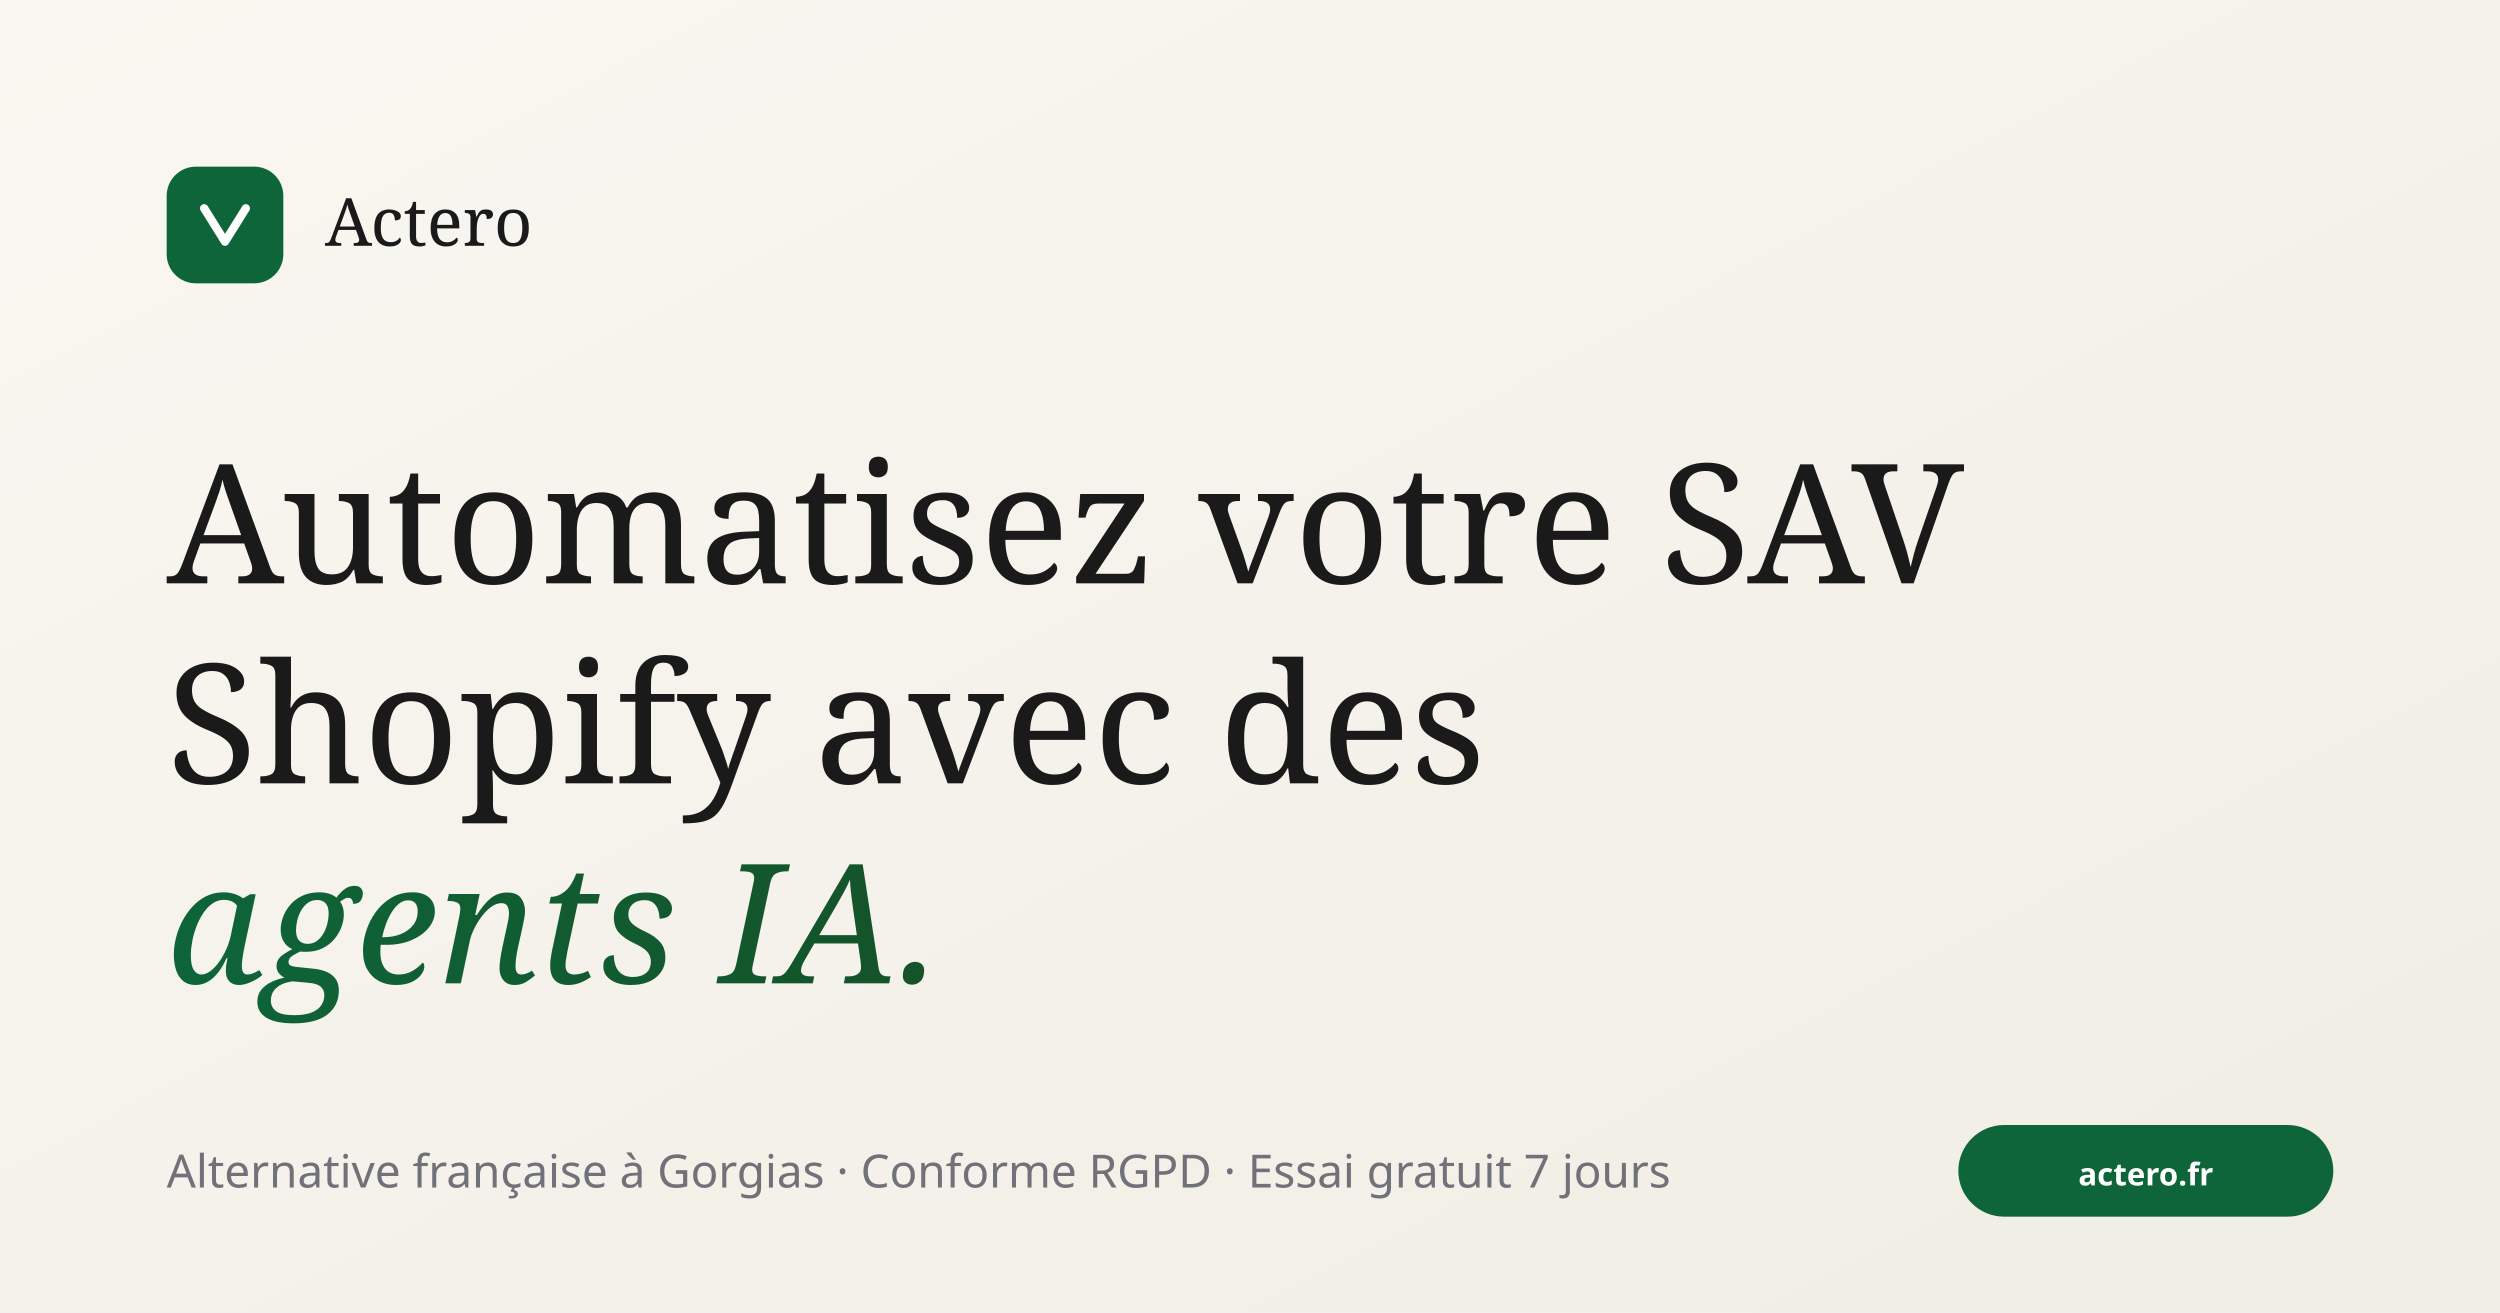
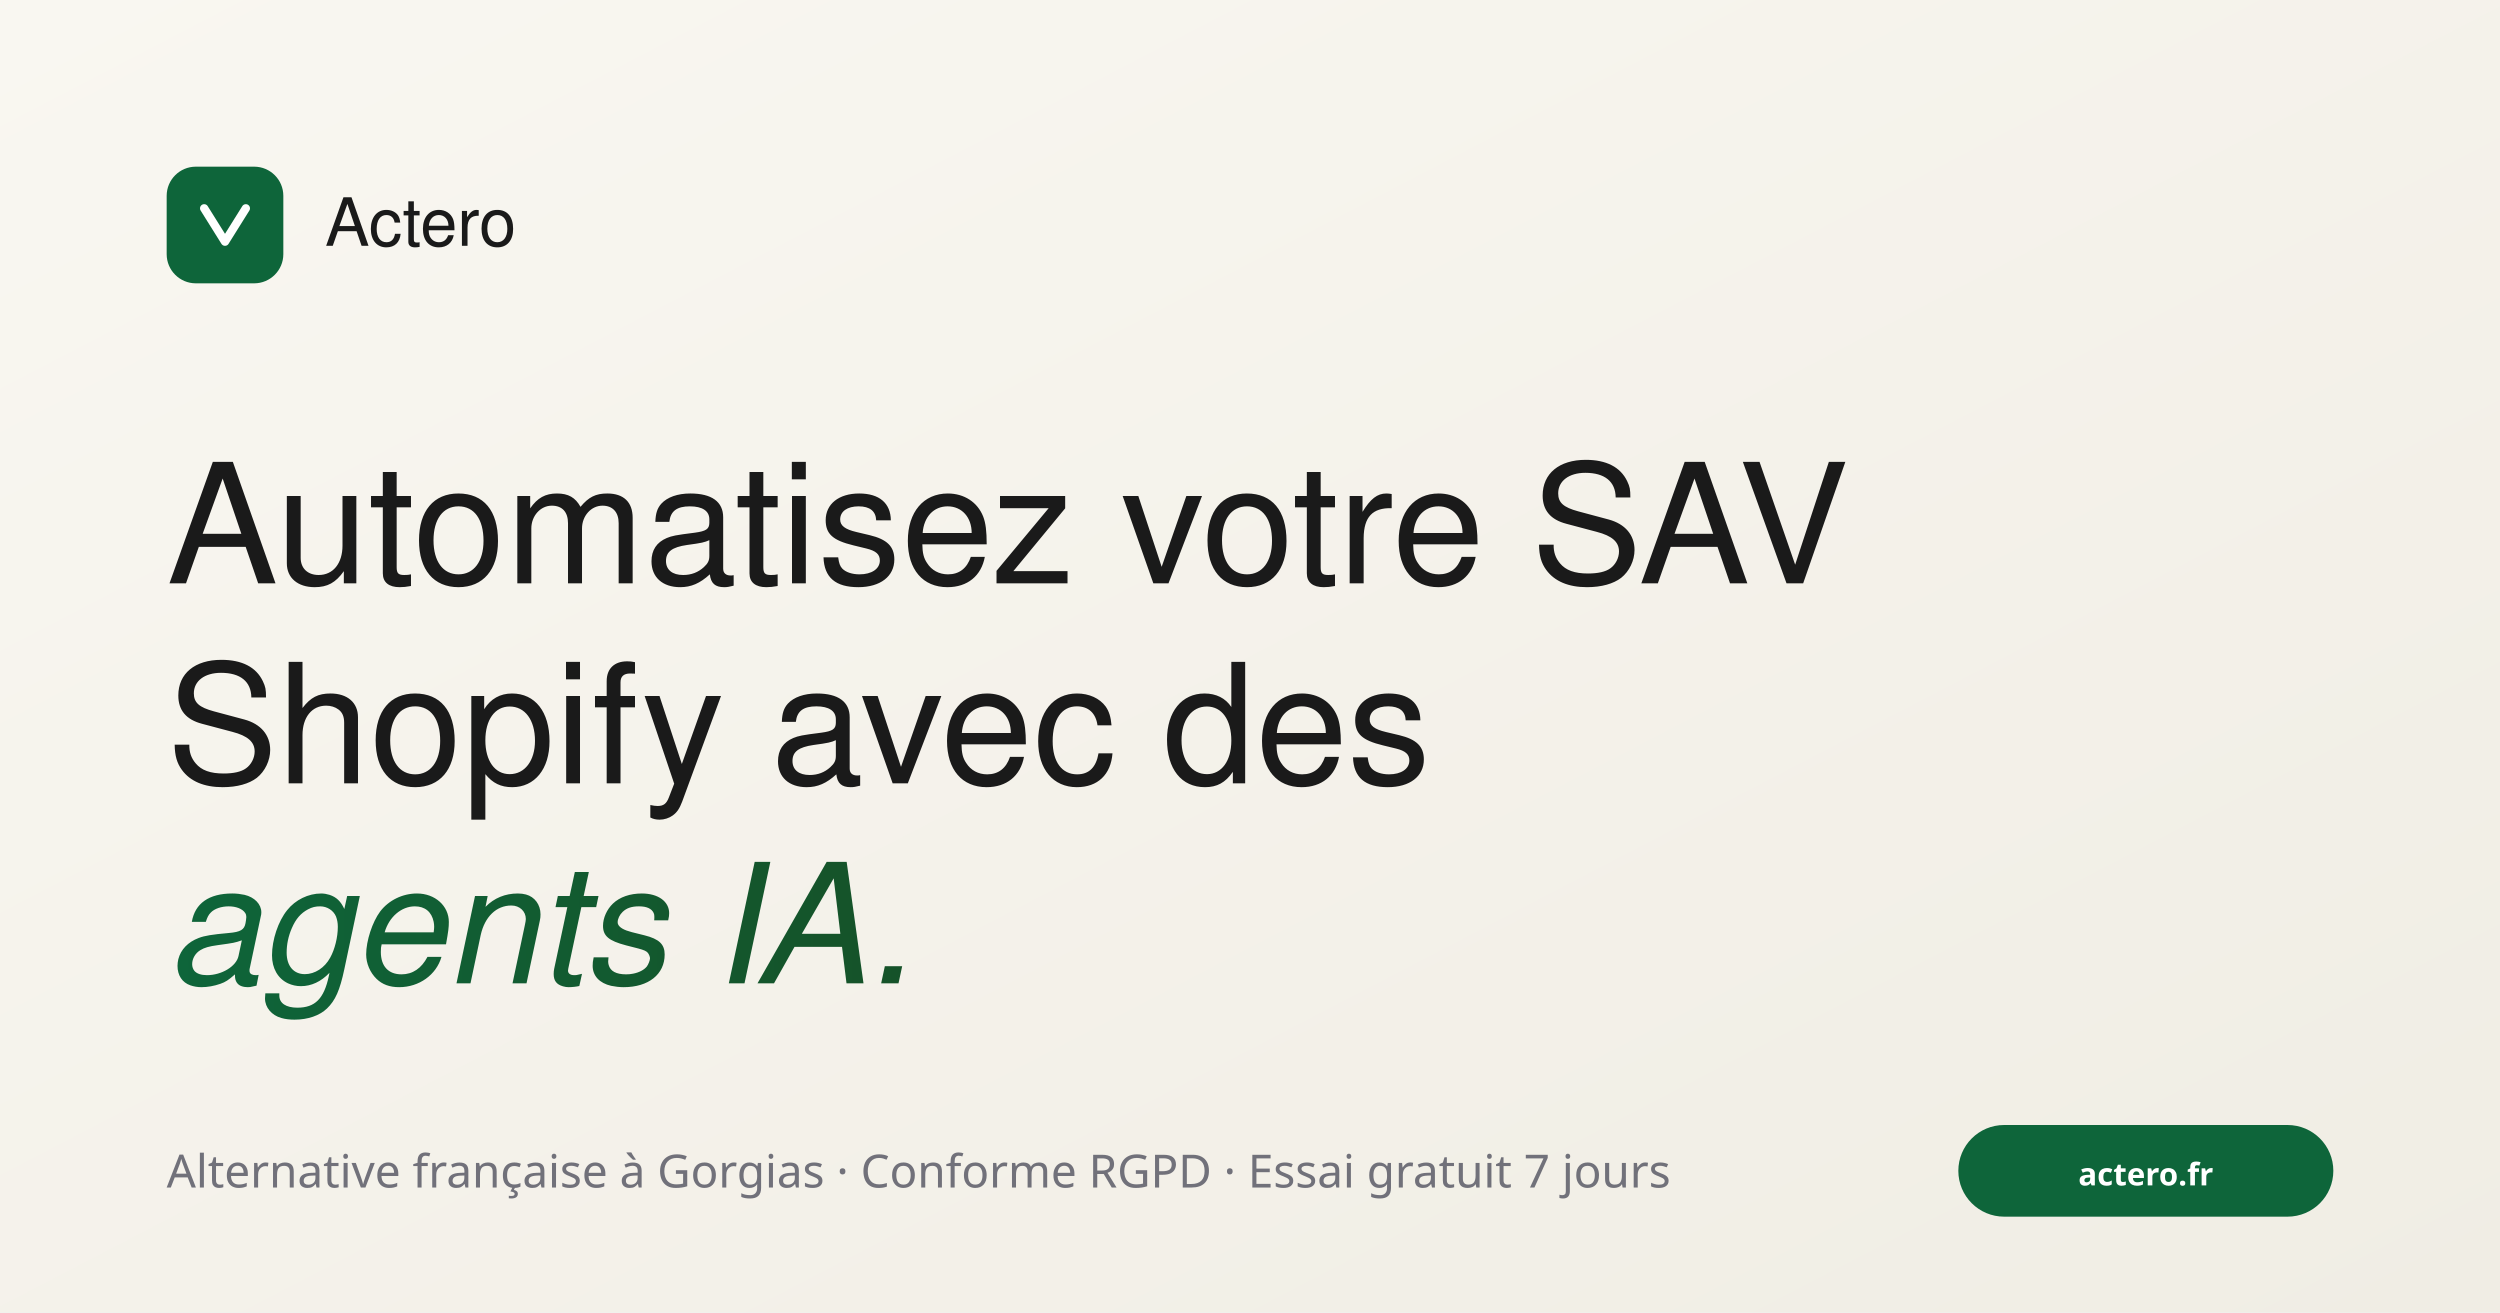
<svg xmlns="http://www.w3.org/2000/svg" width="1200" height="630" viewBox="0 0 1200 630">
  <defs>
    <linearGradient id="bg" x1="0%" y1="0%" x2="100%" y2="100%">
      <stop offset="0%" stop-color="#F9F7F1" />
      <stop offset="100%" stop-color="#F0EDE4" />
    </linearGradient>
    <linearGradient id="brand" x1="0%" y1="0%" x2="100%" y2="0%">
      <stop offset="0%" stop-color="#0E653A" />
      <stop offset="100%" stop-color="#1F3A12" />
    </linearGradient>
  </defs>
  <rect width="1200" height="630" fill="url(#bg)" />
  <g transform="translate(80, 80)">
    <rect width="56" height="56" rx="14" fill="#0E653A" />
    <path d="M 18 20 L 28 36 L 38 20" stroke="white" stroke-width="4" fill="none" stroke-linecap="round" stroke-linejoin="round" />
  </g>
-   <text x="156" y="118" fill="#1a1a1a" font-family="Instrument Serif, Georgia, serif" font-size="32" font-weight="400">Actero</text>
-   <text x="80" y="280" fill="#1a1a1a" font-family="Instrument Serif, Georgia, serif" font-size="80" font-weight="400">
+   <text x="156" y="118" fill="#1a1a1a" font-family="Inter Tight, Helvetica, Arial, sans-serif" font-size="32" font-weight="400">Actero</text>
+   <text x="80" y="280" fill="#1a1a1a" font-family="Inter Tight, Helvetica, Arial, sans-serif" font-size="80" font-weight="400">
    <tspan x="80" dy="0">Automatisez votre SAV</tspan>
    <tspan x="80" dy="96">Shopify avec des</tspan>
    <tspan x="80" dy="96" fill="url(#brand)" font-style="italic">agents IA.</tspan>
  </text>
-   <text x="80" y="570" fill="#71717a" font-family="DM Sans, system-ui, sans-serif" font-size="22" font-weight="500">
+   <text x="80" y="570" fill="#71717a" font-family="Inter Tight, system-ui, sans-serif" font-size="22" font-weight="500">
    Alternative française à Gorgias · Conforme RGPD · Essai gratuit 7 jours
  </text>
  <g transform="translate(940, 540)">
    <rect x="0" y="0" width="180" height="44" rx="22" fill="#0E653A" />
-     <text x="90" y="29" fill="white" font-family="DM Sans, system-ui, sans-serif" font-size="15" font-weight="700" text-anchor="middle">actero.fr</text>
+     <text x="90" y="29" fill="white" font-family="Inter Tight, system-ui, sans-serif" font-size="15" font-weight="700" text-anchor="middle">actero.fr</text>
  </g>
</svg>
